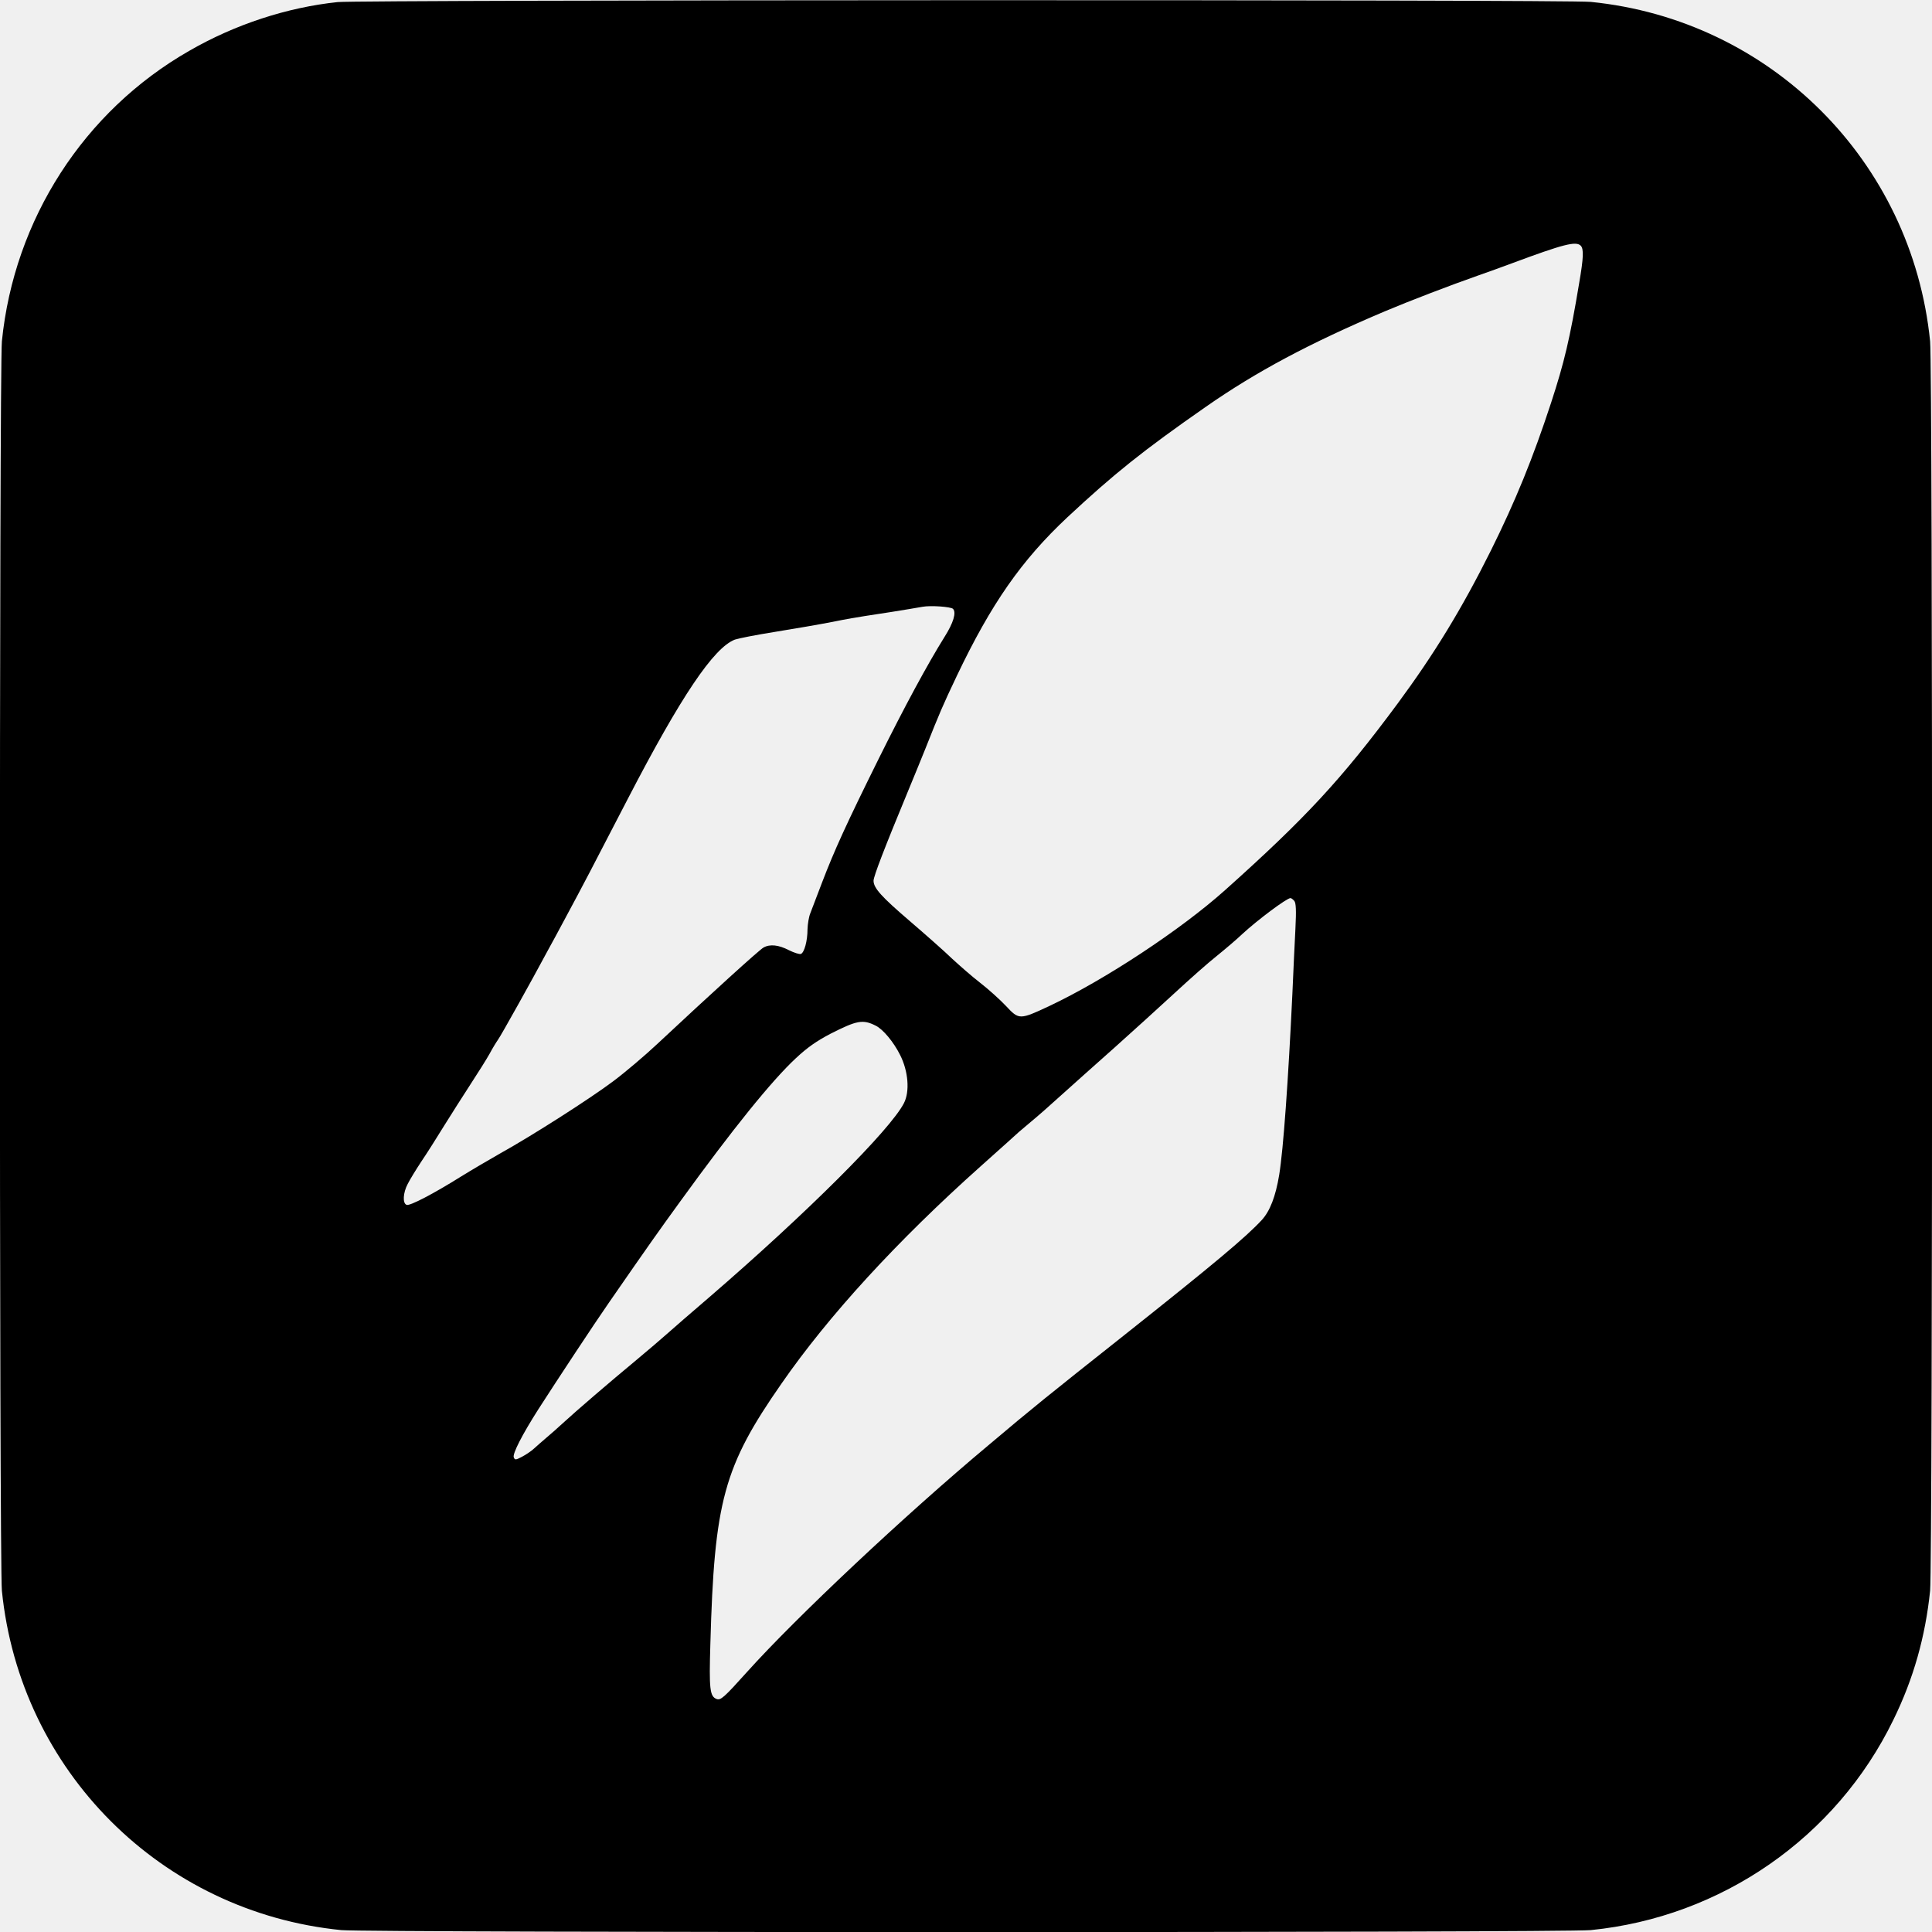
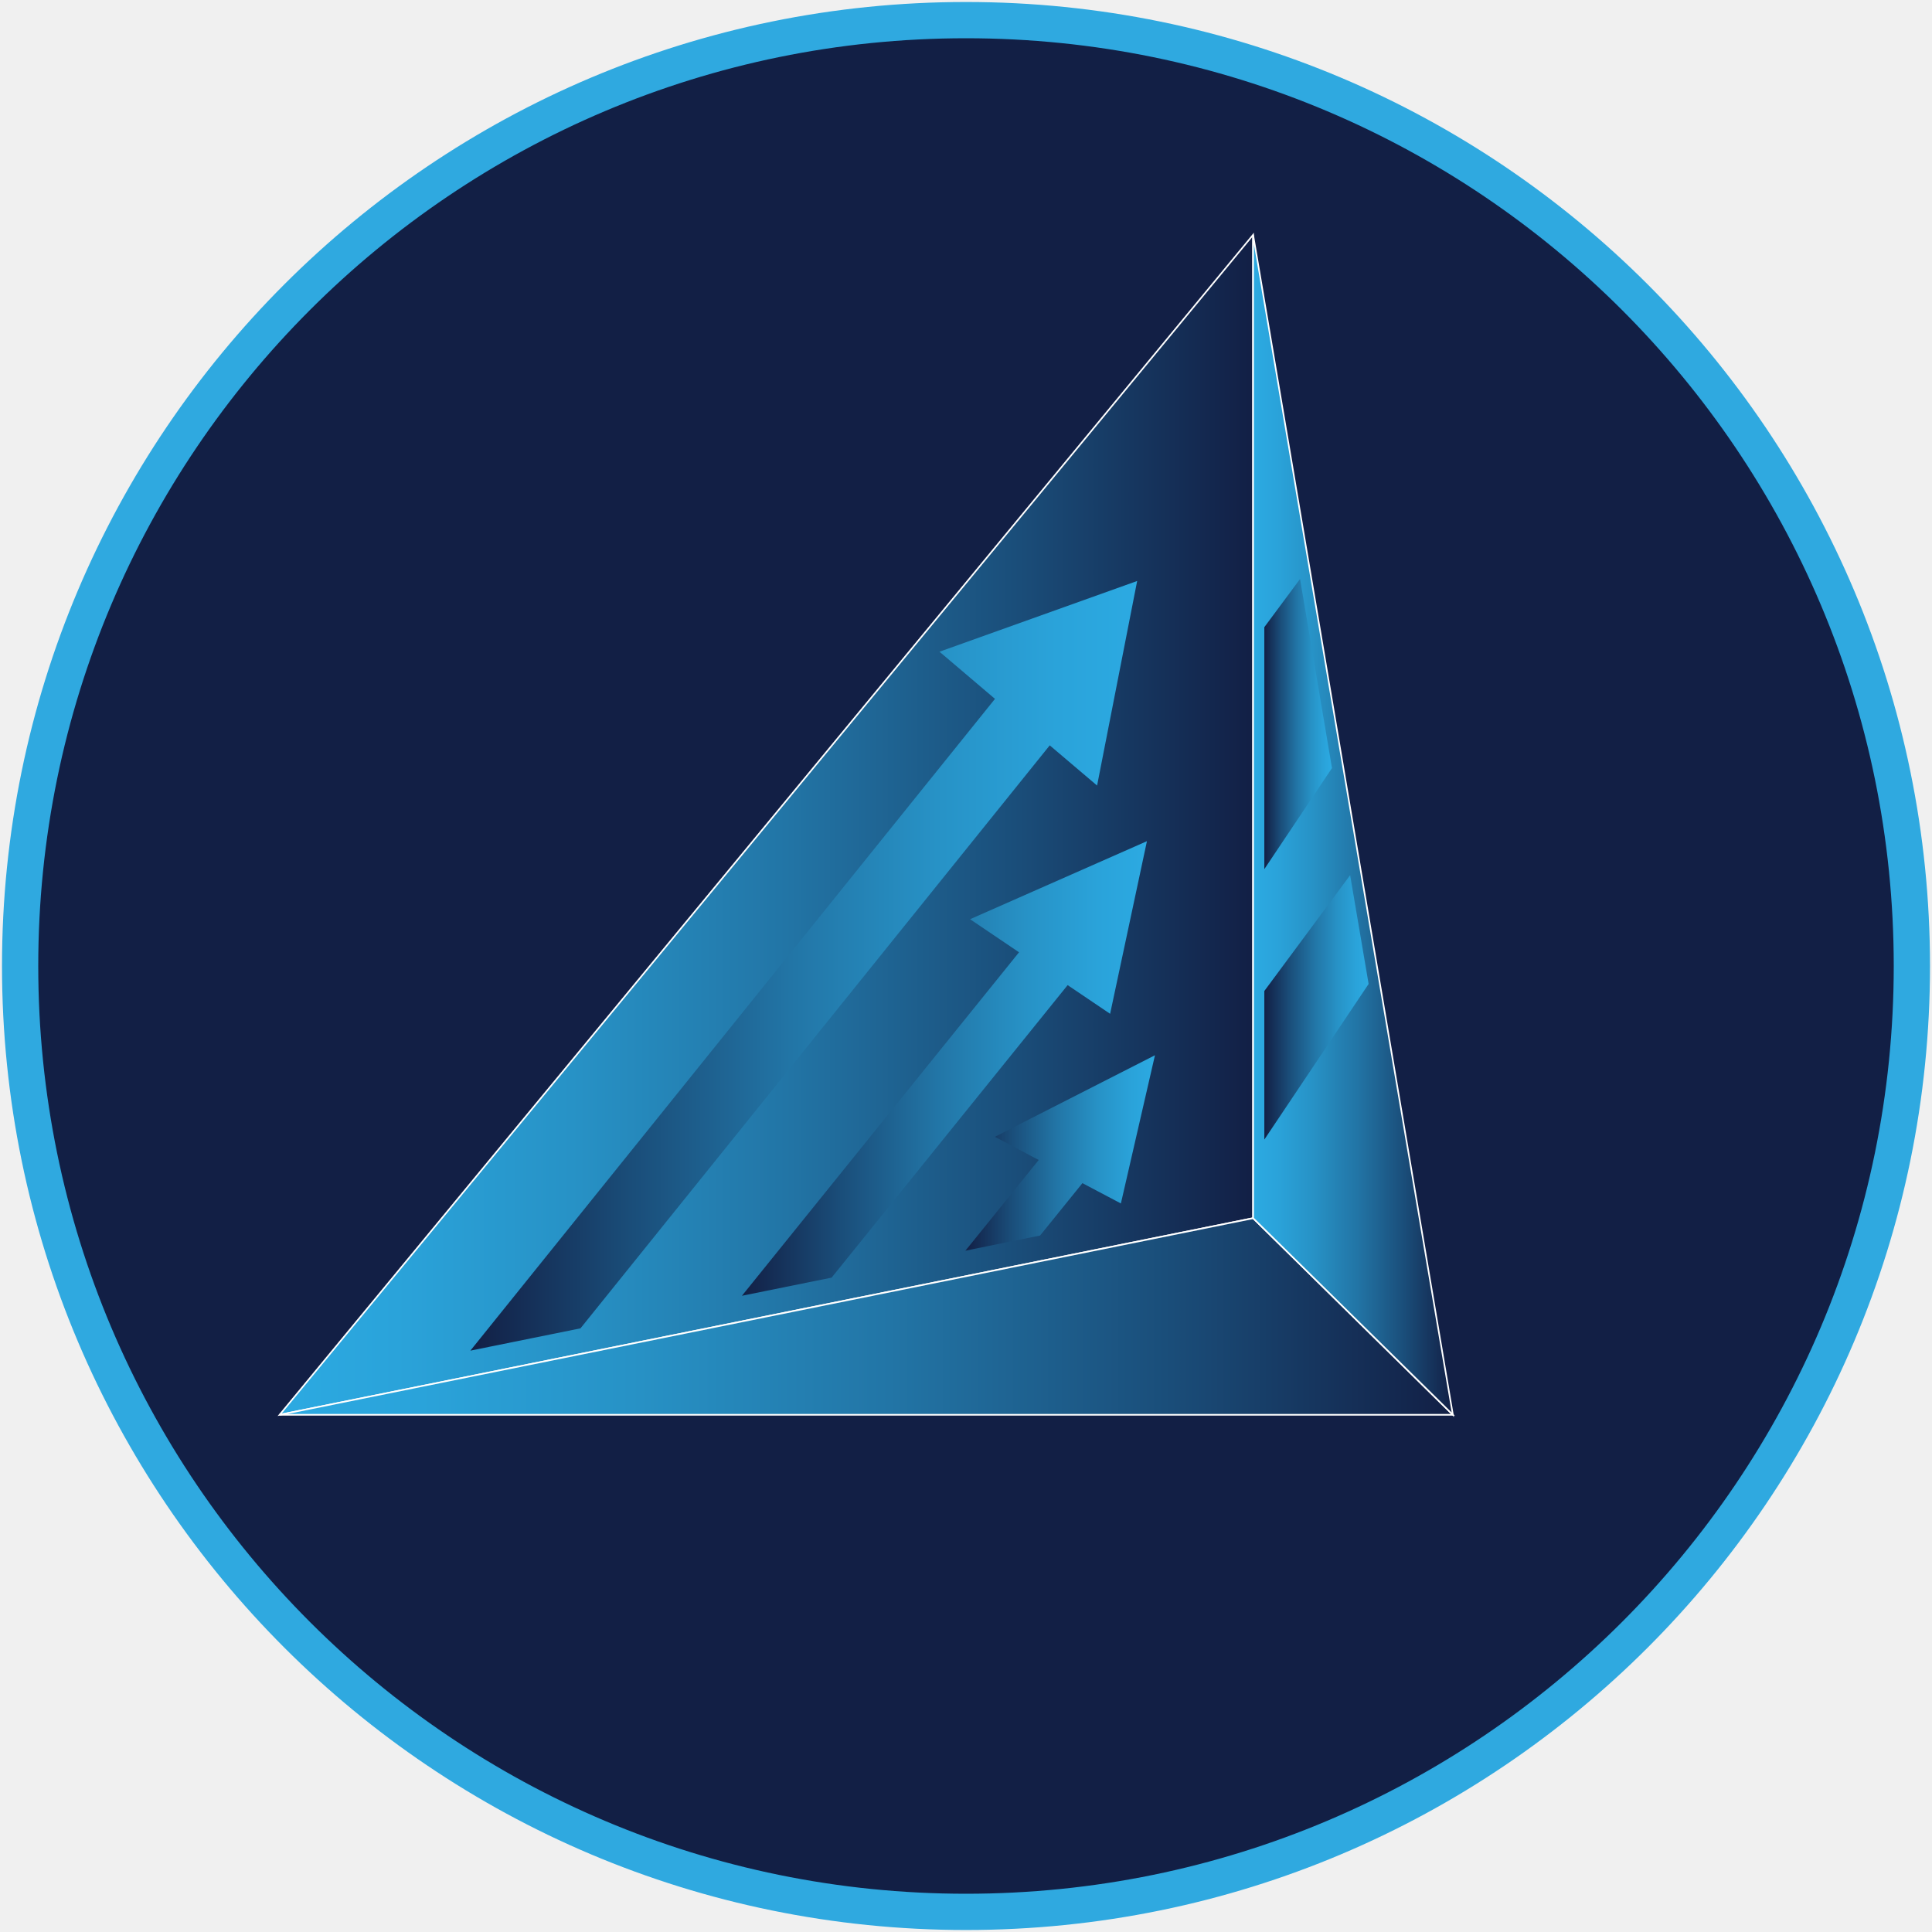
- <svg xmlns="http://www.w3.org/2000/svg" version="1.0" width="1024pt" height="1024pt" viewBox="0 0 1024 1024" preserveAspectRatio="xMidYMid meet">
-   <g transform="translate(0,1024) scale(0.1,-0.1)" fill="#000000" stroke="none">
-     <path d="M1790 10229 c-267 -28 -544 -118 -788 -259 -557 -319 -927 -892 -992 -1539 -14 -143 -14 -6479 0 -6622 96 -955 845 -1704 1799 -1799 143 -14 6479 -14 6622 0 693 69 1301 491 1604 1114 107 218 170 442 195 685 14 143 14 6479 0 6622 -96 955 -846 1704 -1799 1799 -129 13 -6516 11 -6641 -1z m6588 -1291 c17 -17 15 -65 -8 -198 -49 -295 -79 -421 -149 -635 -96 -293 -188 -519 -319 -783 -154 -309 -300 -548 -495 -812 -297 -401 -487 -606 -914 -988 -236 -211 -637 -475 -929 -613 -160 -75 -163 -75 -232 -1 -31 33 -93 89 -137 123 -44 34 -111 93 -150 129 -38 37 -140 127 -225 200 -148 127 -190 173 -190 212 0 23 59 176 182 473 30 72 71 173 92 225 77 194 92 229 167 387 183 384 343 613 586 841 248 231 400 353 733 585 268 187 551 338 950 507 128 54 344 137 495 190 50 17 131 47 180 65 271 101 338 118 363 93z m-3327 -1925 c19 -19 2 -75 -45 -149 -91 -146 -212 -370 -348 -644 -174 -351 -236 -488 -300 -655 -27 -71 -56 -146 -63 -165 -8 -19 -14 -57 -15 -85 0 -62 -17 -124 -35 -131 -7 -3 -36 6 -64 20 -54 28 -100 33 -134 14 -20 -10 -283 -249 -562 -510 -66 -62 -172 -152 -235 -199 -124 -93 -429 -288 -600 -383 -58 -33 -150 -87 -205 -121 -147 -92 -273 -158 -290 -151 -22 8 -19 64 6 111 11 22 44 76 73 120 30 44 84 130 121 190 38 61 101 160 140 220 40 61 85 133 100 160 15 28 35 61 45 75 17 24 180 316 259 464 22 39 69 127 106 196 76 141 136 255 322 615 283 546 456 802 568 845 17 6 112 25 213 41 100 16 238 40 305 53 67 14 145 27 172 31 44 6 233 36 305 49 44 8 150 0 161 -11z m1809 -1548 c9 -11 11 -49 6 -147 -4 -73 -11 -227 -16 -343 -22 -463 -48 -828 -70 -962 -19 -115 -49 -192 -92 -239 -83 -90 -251 -231 -726 -608 -415 -329 -485 -385 -723 -586 -446 -373 -1019 -912 -1278 -1200 -124 -138 -141 -153 -163 -145 -36 14 -40 52 -33 290 21 759 70 941 378 1383 249 359 612 755 1052 1148 110 98 202 181 205 184 3 3 32 27 65 55 33 27 107 92 165 145 58 52 184 165 280 250 95 85 237 214 314 285 78 72 179 162 226 199 47 38 108 90 135 116 79 73 235 190 255 190 4 0 13 -7 20 -15z m-2219 -661 c39 -19 95 -86 130 -156 43 -85 52 -193 20 -255 -72 -141 -514 -582 -1031 -1028 -96 -82 -197 -170 -225 -195 -28 -25 -104 -90 -170 -145 -127 -105 -310 -262 -385 -331 -25 -23 -63 -57 -85 -75 -22 -19 -51 -44 -65 -57 -14 -13 -42 -32 -63 -43 -34 -18 -38 -18 -44 -3 -7 19 44 119 130 254 97 151 298 456 376 568 214 309 263 378 377 535 276 381 483 638 612 758 61 57 108 90 184 130 140 71 171 77 239 43z" />
+ <svg xmlns="http://www.w3.org/2000/svg" xmlns:xlink="http://www.w3.org/1999/xlink" id="Layer_1" data-name="Layer 1" viewBox="0 0 1200 1200">
+   <defs>
+     <style>
+       .cls-1 {
+         fill: url(#linear-gradient);
+       }
+ 
+       .cls-1, .cls-2, .cls-3, .cls-4 {
+         stroke-miterlimit: 10;
+       }
+ 
+       .cls-1, .cls-3, .cls-4 {
+         stroke: #fff;
+       }
+ 
+       .cls-5 {
+         fill: url(#linear-gradient-8);
+       }
+ 
+       .cls-6 {
+         fill: url(#linear-gradient-7);
+       }
+ 
+       .cls-7 {
+         fill: url(#linear-gradient-5);
+       }
+ 
+       .cls-8 {
+         fill: url(#linear-gradient-4);
+       }
+ 
+       .cls-9 {
+         fill: url(#linear-gradient-3);
+       }
+ 
+       .cls-2 {
+         fill: #121f45;
+         stroke: #2fa9e0;
+         stroke-width: 22.52px;
+       }
+ 
+       .cls-3 {
+         fill: url(#linear-gradient-2);
+       }
+ 
+       .cls-4 {
+         fill: url(#linear-gradient-6);
+       }
+     </style>
+     <linearGradient id="linear-gradient" x1="173.69" y1="512.32" x2="778.32" y2="512.32" gradientUnits="userSpaceOnUse">
+       <stop offset="0" stop-color="#2caae2" />
+       <stop offset=".12" stop-color="#2aa3da" />
+       <stop offset=".3" stop-color="#2792c6" />
+       <stop offset=".52" stop-color="#2275a6" />
+       <stop offset=".76" stop-color="#1a4d79" />
+       <stop offset="1" stop-color="#121f45" />
+     </linearGradient>
+     <linearGradient id="linear-gradient-2" x1="173.61" y1="817.7" x2="902.4" y2="817.7" xlink:href="#linear-gradient" />
+     <linearGradient id="linear-gradient-3" x1="706.31" y1="599.89" x2="292.15" y2="599.89" gradientUnits="userSpaceOnUse">
+       <stop offset="0" stop-color="#2caae2" />
+       <stop offset=".12" stop-color="#2aa3da" />
+       <stop offset=".3" stop-color="#2792c6" />
+       <stop offset=".52" stop-color="#2275a6" />
+       <stop offset=".76" stop-color="#1a4d79" />
+       <stop offset="1" stop-color="#121f45" />
+     </linearGradient>
+     <linearGradient id="linear-gradient-4" x1="712.38" y1="663.65" x2="460.83" y2="663.65" xlink:href="#linear-gradient" />
+     <linearGradient id="linear-gradient-5" x1="717.36" y1="716.13" x2="599.64" y2="716.13" xlink:href="#linear-gradient" />
+     <linearGradient id="linear-gradient-6" x1="778.32" x2="902.4" xlink:href="#linear-gradient" />
+     <linearGradient id="linear-gradient-7" x1="827.32" y1="449.73" x2="785.3" y2="449.73" xlink:href="#linear-gradient" />
+     <linearGradient id="linear-gradient-8" x1="850.07" y1="625.69" x2="785.3" y2="625.69" xlink:href="#linear-gradient" />
+   </defs>
+   <circle class="cls-2" cx="600" cy="600" r="587.5" />
+   <g>
+     <polygon class="cls-1" points="778.32 145.88 778.32 756.62 630.67 786.43 584.35 795.81 501.2 812.56 445.47 823.82 345.22 844.09 276.83 857.94 173.69 878.75 778.32 145.88" />
+     <polygon class="cls-3" points="778.35 756.65 902.4 878.75 173.61 878.75 778.35 756.65" />
+     <g>
+       <polygon class="cls-9" points="706.31 360.86 681.42 487.92 652.01 462.95 360.54 825.06 292.15 838.91 618 434.08 584.31 405.45 583.53 404.82 585.4 404.12 706.31 360.86" />
+       <polygon class="cls-8" points="712.38 522.47 689.51 629.69 663.13 611.87 516.54 793.55 498.1 797.28 460.83 804.83 632.94 591.48 602.52 570.94 712.38 522.47" />
+       <polygon class="cls-7" points="717.36 655.44 696.2 747.49 672.31 734.88 646.01 767.41 627.57 771.14 599.64 776.82 645.16 720.49 617.93 706.09 717.36 655.44" />
+     </g>
+     <polygon class="cls-4" points="778.32 145.88 902.4 878.75 778.35 756.65 778.32 145.88" />
+     <g>
+       <polygon class="cls-6" points="827.32 477.07 785.3 539.83 785.3 389.55 807.49 359.63 827.32 477.07" />
+       <polygon class="cls-5" points="850.07 611.15 785.3 707.8 785.3 615.53 838.59 543.59 850.07 611.15" />
+     </g>
  </g>
</svg>
